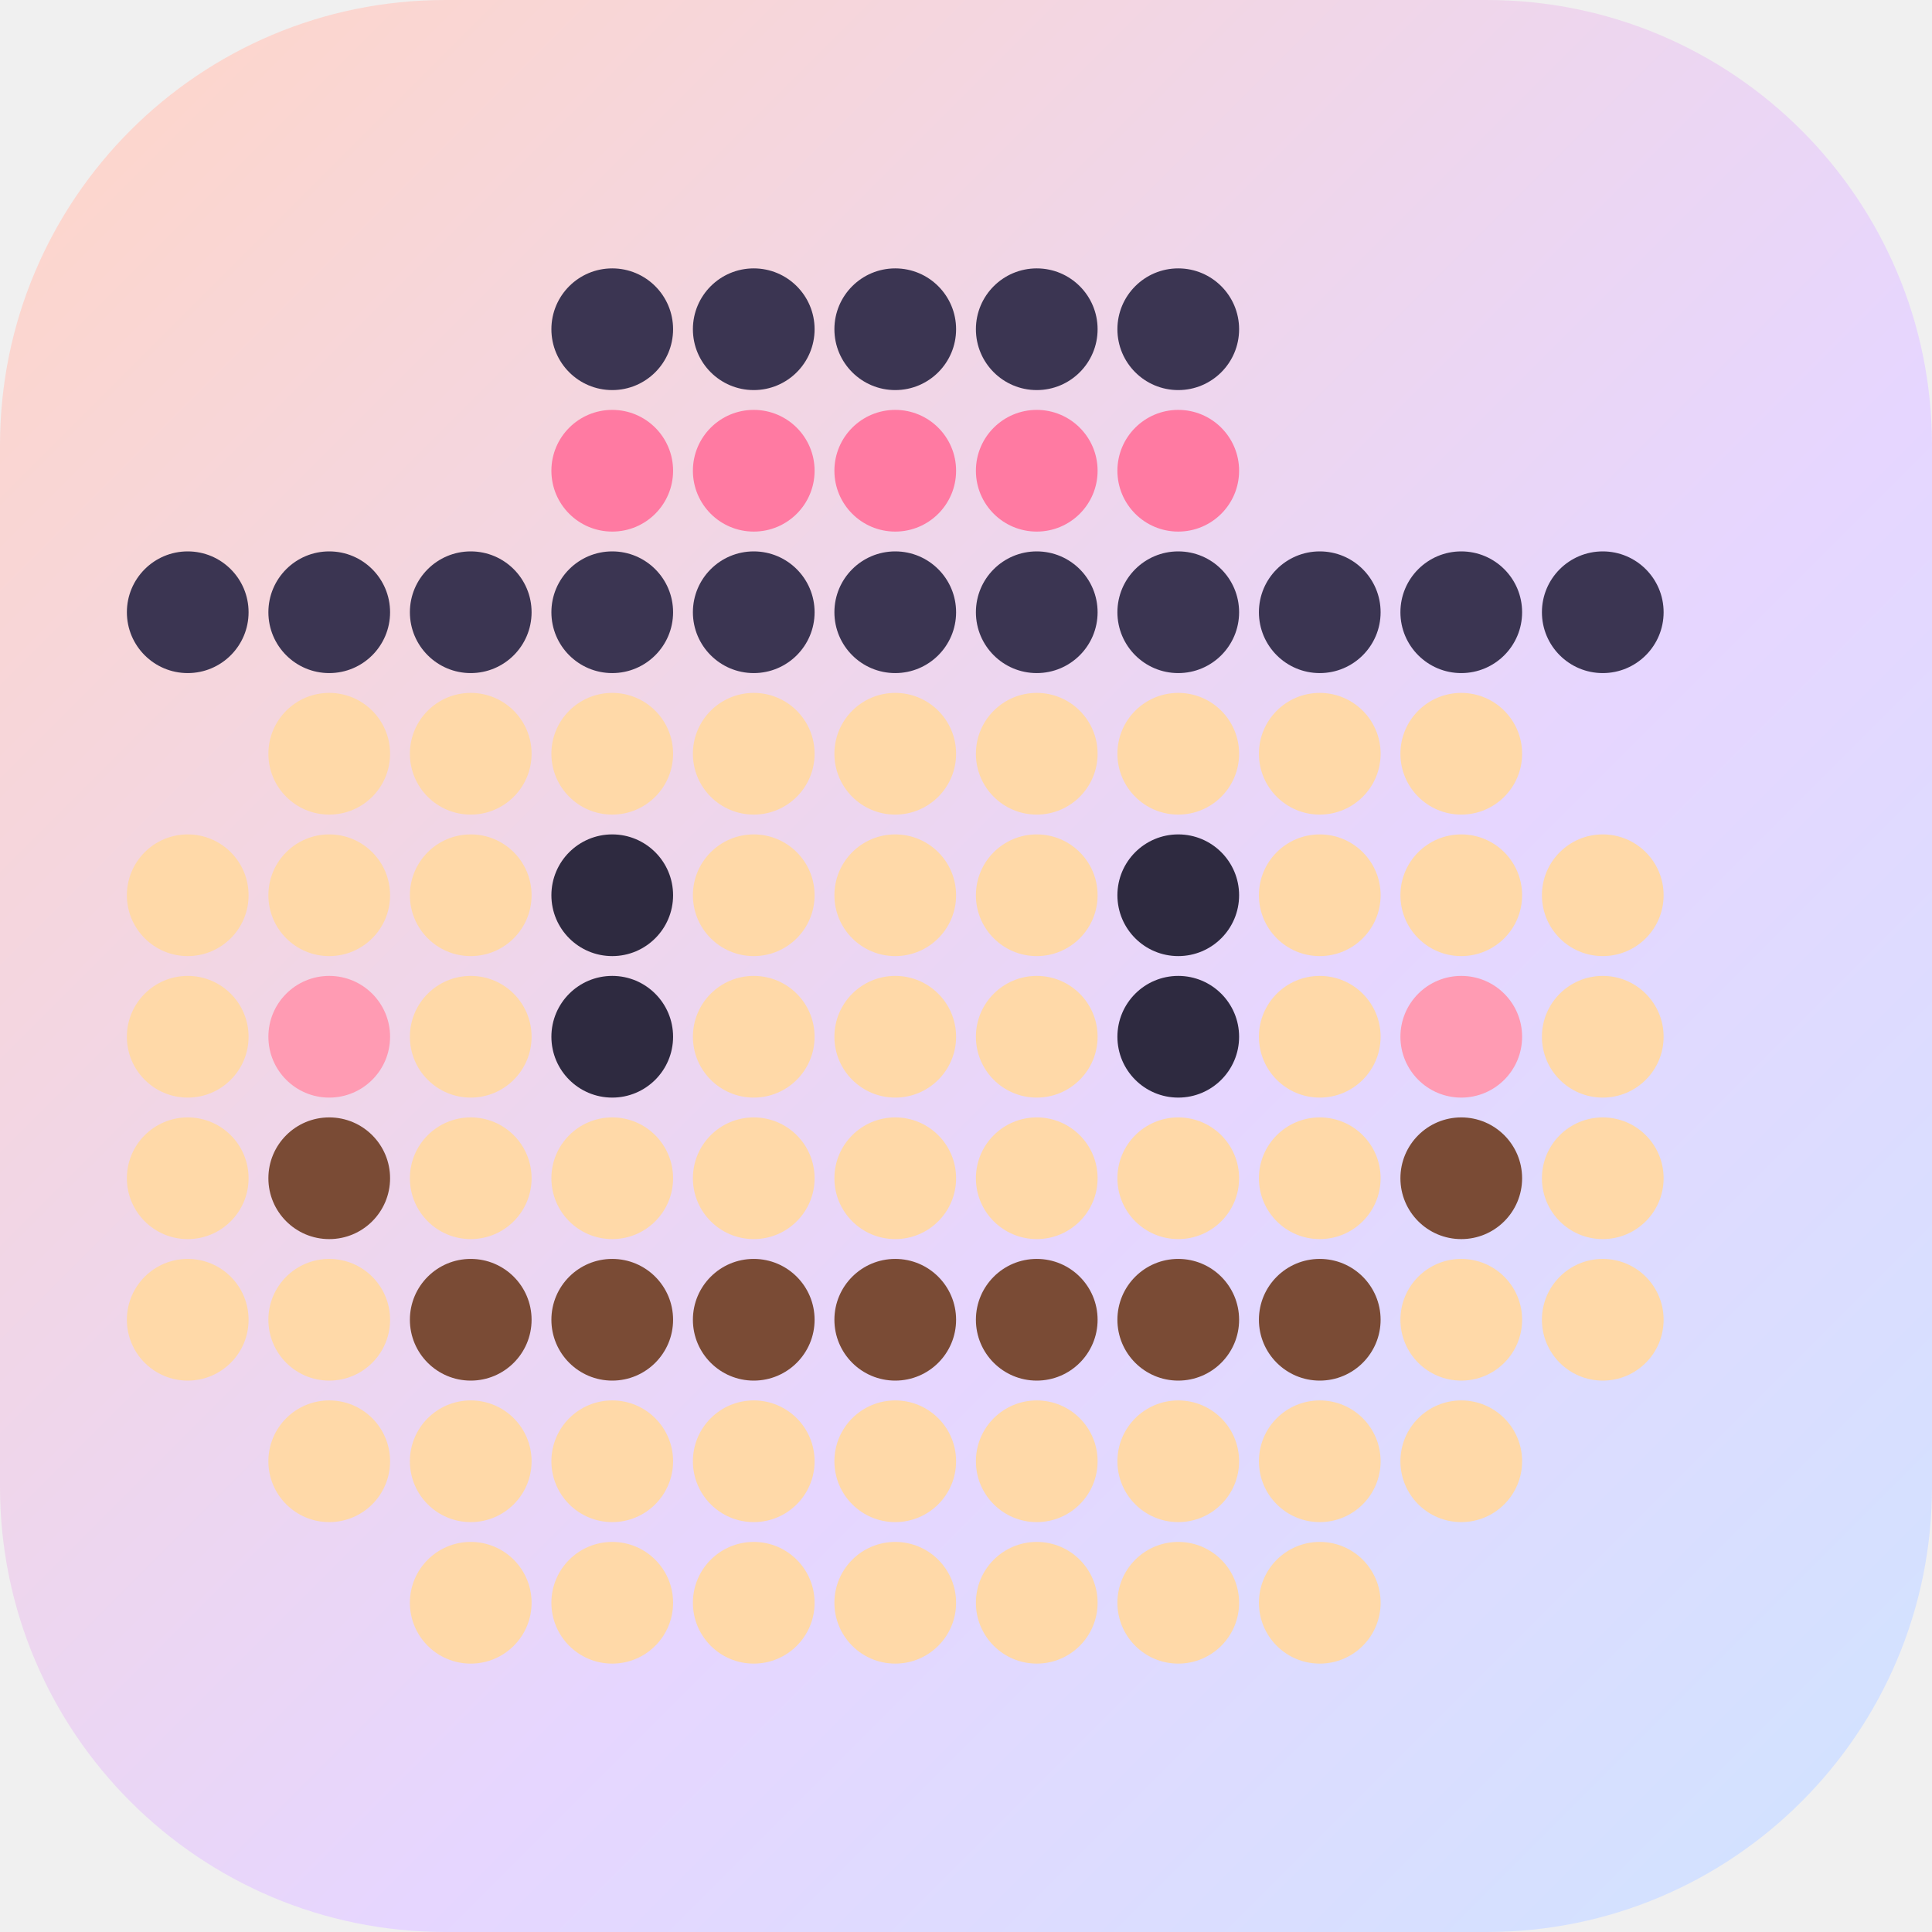
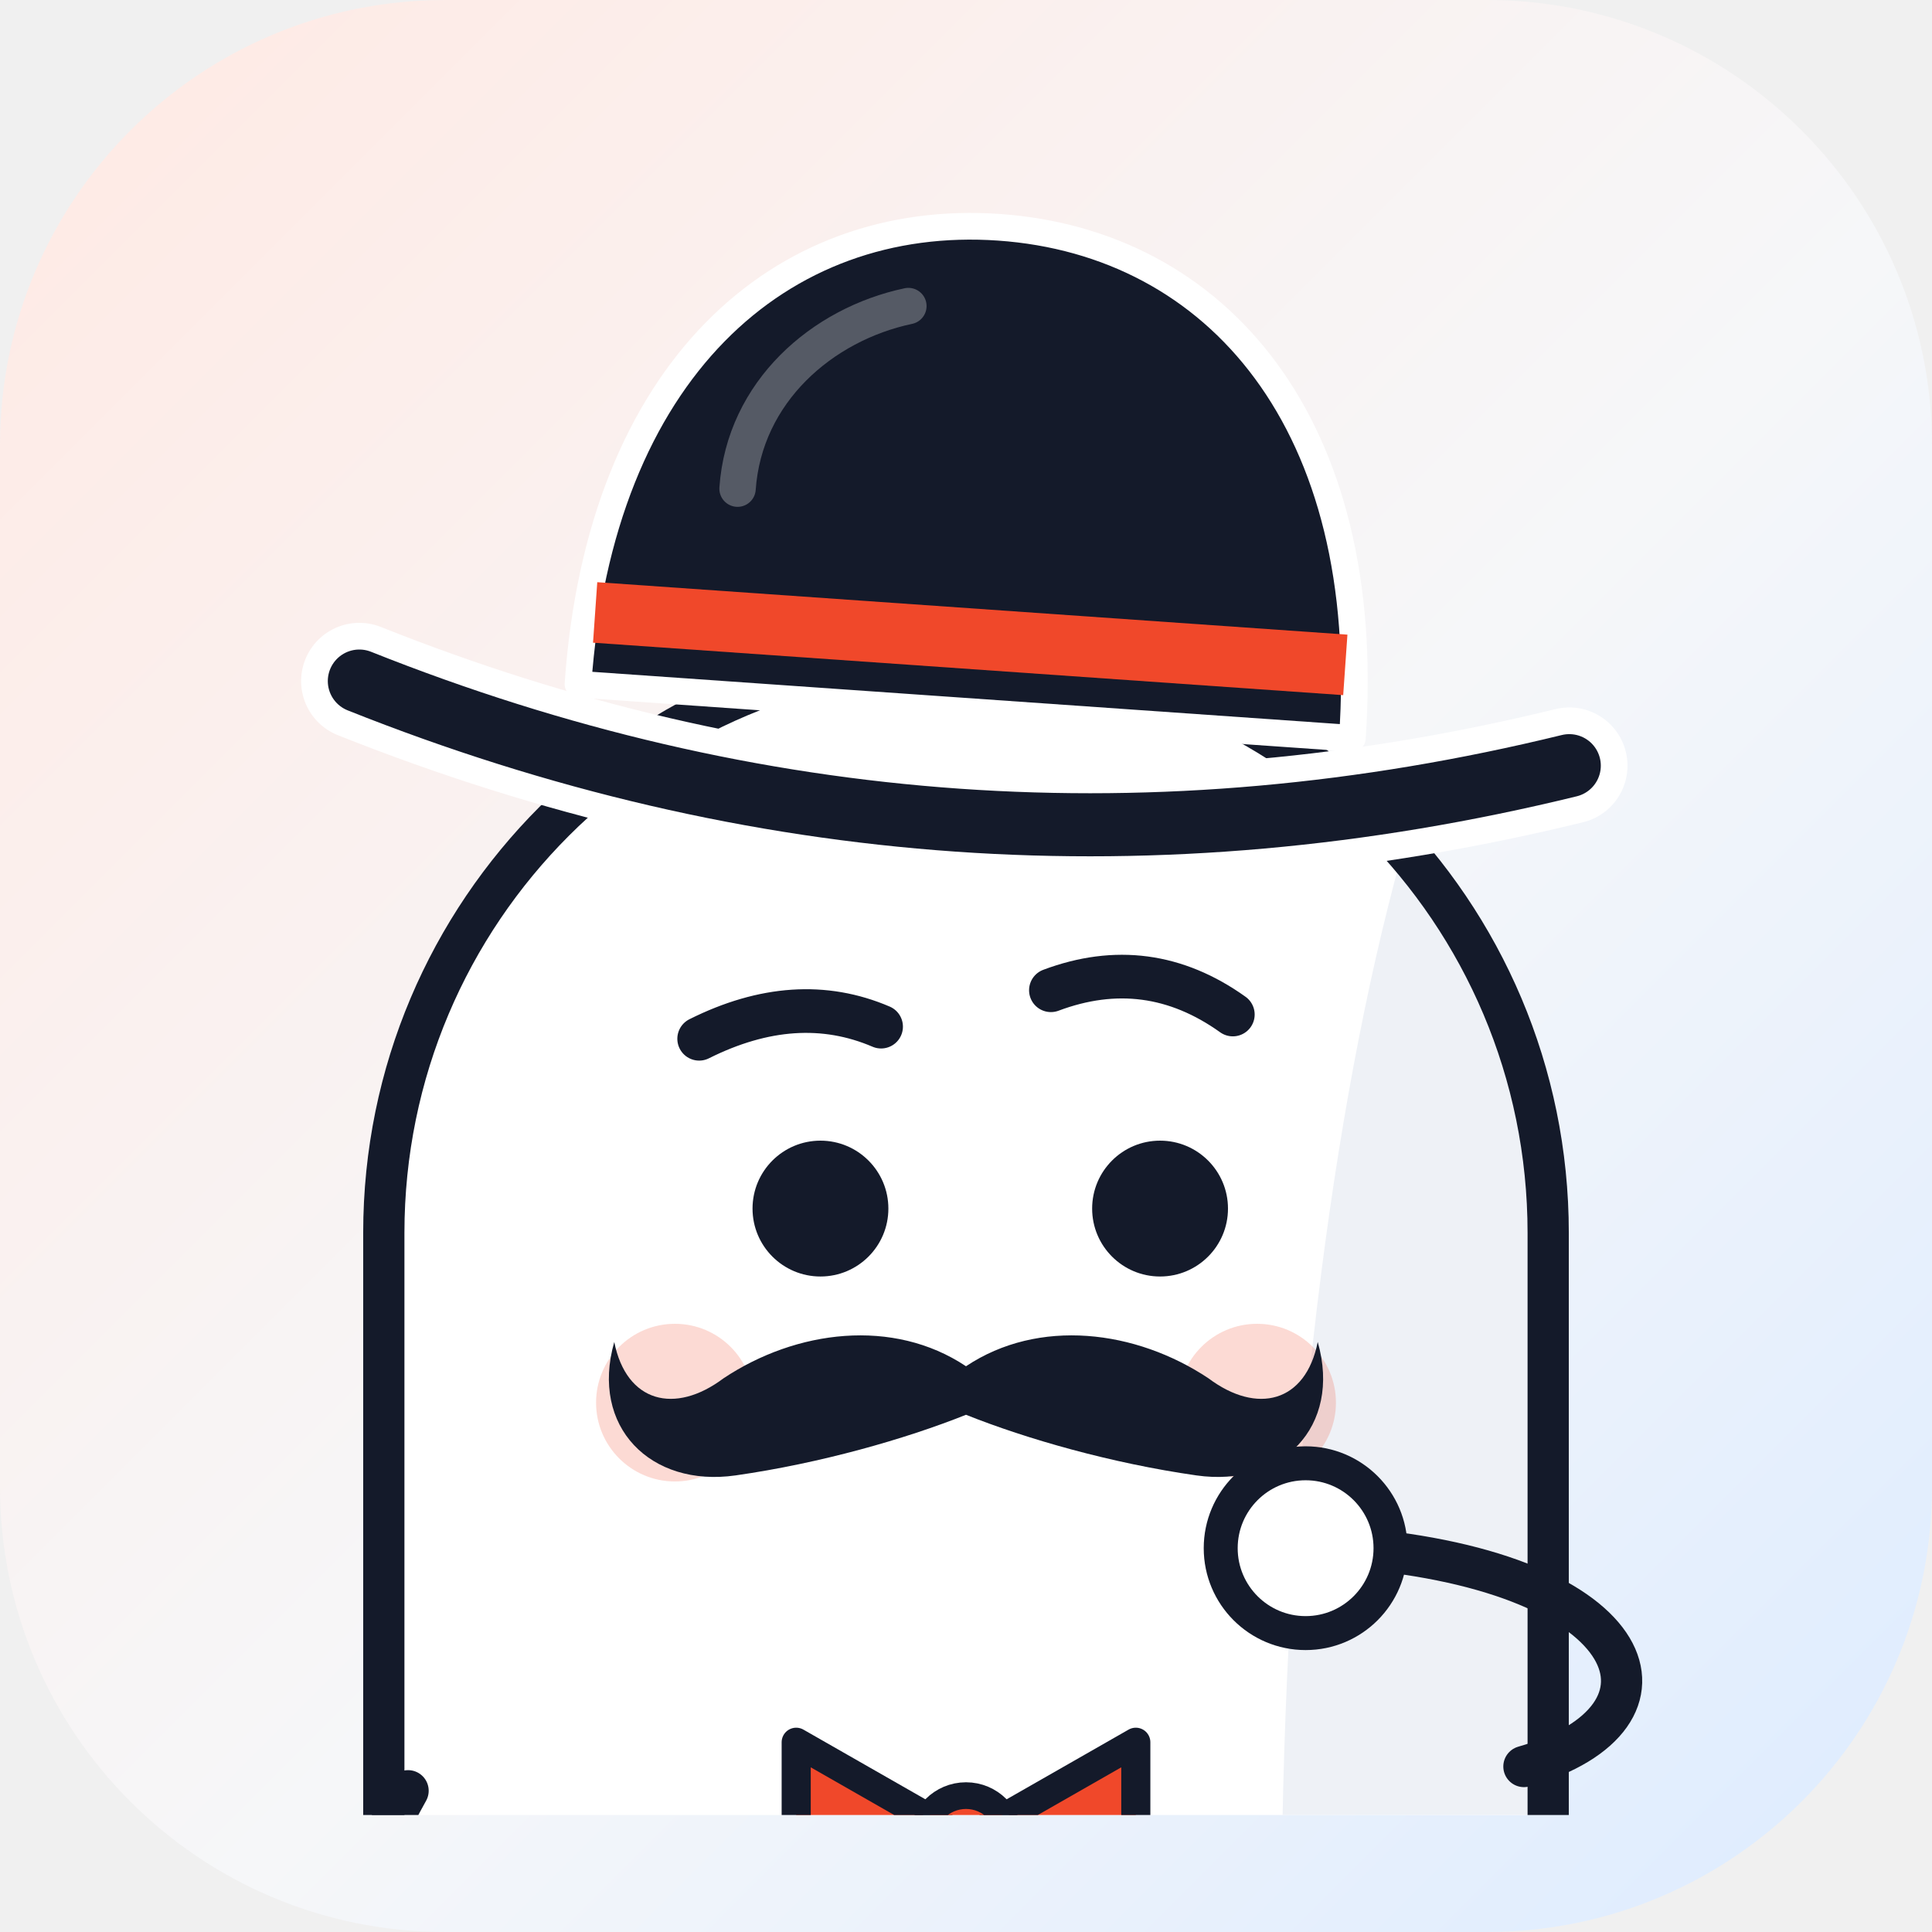
<svg xmlns="http://www.w3.org/2000/svg" viewBox="0 0 1024 1024">
  <defs>
    <linearGradient id="g" x1="0" y1="0" x2="1" y2="1">
-       <stop offset="0" stop-color="#ffd6c7" />
-       <stop offset=".6" stop-color="#e6d6ff" />
-       <stop offset="1" stop-color="#cfe4ff" />
+       <stop offset="0" stop-color="#FFE9E3" />
+       <stop offset=".55" stop-color="#F6F7F9" />
+       <stop offset="1" stop-color="#DCEBFF" />
    </linearGradient>
  </defs>
  <rect width="1024" height="1024" rx="236" fill="url(#g)" />
-   <circle cx="324.50" cy="174.50" r="32.25" fill="#3b3552" />
-   <circle cx="399.50" cy="174.50" r="32.25" fill="#3b3552" />
-   <circle cx="474.50" cy="174.50" r="32.25" fill="#3b3552" />
-   <circle cx="549.50" cy="174.50" r="32.25" fill="#3b3552" />
-   <circle cx="624.50" cy="174.50" r="32.25" fill="#3b3552" />
-   <circle cx="324.50" cy="249.50" r="32.25" fill="#ff7aa2" />
-   <circle cx="399.50" cy="249.50" r="32.25" fill="#ff7aa2" />
-   <circle cx="474.50" cy="249.50" r="32.25" fill="#ff7aa2" />
-   <circle cx="549.50" cy="249.50" r="32.25" fill="#ff7aa2" />
-   <circle cx="624.50" cy="249.50" r="32.25" fill="#ff7aa2" />
-   <circle cx="99.50" cy="324.50" r="32.25" fill="#3b3552" />
-   <circle cx="174.50" cy="324.50" r="32.25" fill="#3b3552" />
-   <circle cx="249.50" cy="324.50" r="32.25" fill="#3b3552" />
-   <circle cx="324.50" cy="324.50" r="32.25" fill="#3b3552" />
-   <circle cx="399.50" cy="324.50" r="32.25" fill="#3b3552" />
-   <circle cx="474.50" cy="324.50" r="32.25" fill="#3b3552" />
-   <circle cx="549.50" cy="324.50" r="32.25" fill="#3b3552" />
-   <circle cx="624.50" cy="324.50" r="32.25" fill="#3b3552" />
-   <circle cx="699.50" cy="324.50" r="32.25" fill="#3b3552" />
-   <circle cx="774.50" cy="324.50" r="32.25" fill="#3b3552" />
-   <circle cx="849.50" cy="324.50" r="32.25" fill="#3b3552" />
-   <circle cx="174.50" cy="399.50" r="32.25" fill="#ffd9a8" />
-   <circle cx="249.50" cy="399.50" r="32.25" fill="#ffd9a8" />
-   <circle cx="324.50" cy="399.50" r="32.25" fill="#ffd9a8" />
-   <circle cx="399.50" cy="399.50" r="32.25" fill="#ffd9a8" />
-   <circle cx="474.50" cy="399.50" r="32.25" fill="#ffd9a8" />
-   <circle cx="549.50" cy="399.50" r="32.25" fill="#ffd9a8" />
-   <circle cx="624.50" cy="399.50" r="32.25" fill="#ffd9a8" />
-   <circle cx="699.50" cy="399.50" r="32.25" fill="#ffd9a8" />
-   <circle cx="774.50" cy="399.50" r="32.25" fill="#ffd9a8" />
-   <circle cx="99.50" cy="474.50" r="32.25" fill="#ffd9a8" />
-   <circle cx="174.50" cy="474.50" r="32.25" fill="#ffd9a8" />
-   <circle cx="249.50" cy="474.50" r="32.25" fill="#ffd9a8" />
-   <circle cx="324.50" cy="474.50" r="32.25" fill="#2e2a40" />
-   <circle cx="399.50" cy="474.50" r="32.25" fill="#ffd9a8" />
-   <circle cx="474.50" cy="474.50" r="32.25" fill="#ffd9a8" />
-   <circle cx="549.50" cy="474.50" r="32.25" fill="#ffd9a8" />
-   <circle cx="624.50" cy="474.50" r="32.25" fill="#2e2a40" />
-   <circle cx="699.50" cy="474.50" r="32.25" fill="#ffd9a8" />
-   <circle cx="774.50" cy="474.50" r="32.25" fill="#ffd9a8" />
-   <circle cx="849.50" cy="474.50" r="32.25" fill="#ffd9a8" />
-   <circle cx="99.50" cy="549.50" r="32.25" fill="#ffd9a8" />
-   <circle cx="174.50" cy="549.50" r="32.25" fill="#ff9bb3" />
-   <circle cx="249.50" cy="549.50" r="32.25" fill="#ffd9a8" />
-   <circle cx="324.50" cy="549.50" r="32.25" fill="#2e2a40" />
-   <circle cx="399.50" cy="549.50" r="32.25" fill="#ffd9a8" />
-   <circle cx="474.50" cy="549.50" r="32.25" fill="#ffd9a8" />
-   <circle cx="549.50" cy="549.50" r="32.25" fill="#ffd9a8" />
-   <circle cx="624.50" cy="549.50" r="32.25" fill="#2e2a40" />
-   <circle cx="699.50" cy="549.50" r="32.25" fill="#ffd9a8" />
-   <circle cx="774.50" cy="549.50" r="32.25" fill="#ff9bb3" />
-   <circle cx="849.50" cy="549.50" r="32.25" fill="#ffd9a8" />
-   <circle cx="99.50" cy="624.50" r="32.25" fill="#ffd9a8" />
-   <circle cx="174.50" cy="624.50" r="32.25" fill="#7a4b35" />
-   <circle cx="249.50" cy="624.50" r="32.25" fill="#ffd9a8" />
-   <circle cx="324.50" cy="624.50" r="32.25" fill="#ffd9a8" />
-   <circle cx="399.50" cy="624.50" r="32.25" fill="#ffd9a8" />
-   <circle cx="474.50" cy="624.50" r="32.25" fill="#ffd9a8" />
-   <circle cx="549.50" cy="624.50" r="32.25" fill="#ffd9a8" />
-   <circle cx="624.50" cy="624.50" r="32.25" fill="#ffd9a8" />
-   <circle cx="699.50" cy="624.50" r="32.25" fill="#ffd9a8" />
-   <circle cx="774.50" cy="624.50" r="32.25" fill="#7a4b35" />
-   <circle cx="849.50" cy="624.50" r="32.25" fill="#ffd9a8" />
-   <circle cx="99.50" cy="699.50" r="32.25" fill="#ffd9a8" />
-   <circle cx="174.50" cy="699.50" r="32.25" fill="#ffd9a8" />
-   <circle cx="249.50" cy="699.50" r="32.25" fill="#7a4b35" />
-   <circle cx="324.50" cy="699.50" r="32.25" fill="#7a4b35" />
-   <circle cx="399.50" cy="699.50" r="32.25" fill="#7a4b35" />
-   <circle cx="474.50" cy="699.50" r="32.25" fill="#7a4b35" />
-   <circle cx="549.50" cy="699.50" r="32.25" fill="#7a4b35" />
-   <circle cx="624.50" cy="699.50" r="32.25" fill="#7a4b35" />
-   <circle cx="699.50" cy="699.50" r="32.25" fill="#7a4b35" />
-   <circle cx="774.50" cy="699.50" r="32.25" fill="#ffd9a8" />
-   <circle cx="849.50" cy="699.50" r="32.25" fill="#ffd9a8" />
-   <circle cx="174.50" cy="774.50" r="32.25" fill="#ffd9a8" />
-   <circle cx="249.50" cy="774.50" r="32.25" fill="#ffd9a8" />
-   <circle cx="324.50" cy="774.50" r="32.25" fill="#ffd9a8" />
-   <circle cx="399.50" cy="774.50" r="32.25" fill="#ffd9a8" />
-   <circle cx="474.50" cy="774.50" r="32.25" fill="#ffd9a8" />
-   <circle cx="549.50" cy="774.50" r="32.25" fill="#ffd9a8" />
-   <circle cx="624.50" cy="774.50" r="32.25" fill="#ffd9a8" />
-   <circle cx="699.50" cy="774.50" r="32.25" fill="#ffd9a8" />
-   <circle cx="774.50" cy="774.50" r="32.25" fill="#ffd9a8" />
-   <circle cx="249.50" cy="849.50" r="32.25" fill="#ffd9a8" />
-   <circle cx="324.50" cy="849.50" r="32.25" fill="#ffd9a8" />
-   <circle cx="399.50" cy="849.50" r="32.25" fill="#ffd9a8" />
-   <circle cx="474.50" cy="849.50" r="32.25" fill="#ffd9a8" />
-   <circle cx="549.50" cy="849.50" r="32.25" fill="#ffd9a8" />
-   <circle cx="624.50" cy="849.50" r="32.25" fill="#ffd9a8" />
-   <circle cx="699.50" cy="849.50" r="32.25" fill="#ffd9a8" />
+   <svg x="62" y="62" width="900" height="900" viewBox="30 28 140 140">
+     <defs>
+       <clipPath id="ch3c">
+         <path d="M52 232V120a48 48 0 0 1 96 0V232Z" />
+       </clipPath>
+     </defs>
+     <g class="body">
+       <path d="M52 232V120a48 48 0 0 1 96 0V232Z" fill="#fff" />
+       <g clip-path="url(#ch3c)">
+         <ellipse cx="156" cy="178" rx="30" ry="120" fill="#EEF1F6" />
+       </g>
+       <path d="M52 232V120a48 48 0 0 1 96 0V232Z" fill="none" stroke="#141A2A" stroke-width="3.4" stroke-linejoin="round" />
+       <circle cx="76" cy="134" r="6.5" fill="#F0482A" opacity=".2" />
+       <circle cx="124" cy="134" r="6.5" fill="#F0482A" opacity=".2" />
+       <g class="eyes">
+         <circle cx="88" cy="118" r="5.6" fill="#141A2A" />
+         <circle cx="116" cy="118" r="5.6" fill="#141A2A" />
+       </g>
+       <path d="M78 104q8 -4 15 -1M107 100q8 -3 15 2" stroke="#141A2A" stroke-width="3.6" fill="none" stroke-linecap="round" />
+       <path d="M100 131C94 127 86 128 80 132C76 135 72 134 71 129C69 136 74 141 81 140C88 139 95 137 100 135C105 137 112 139 119 140C126 141 131 136 129 129C128 134 124 135 120 132C114 128 106 127 100 131Z" fill="#141A2A" />
+       <path d="M100 170L86 162V178ZM100 170L114 162V178Z" fill="#F0482A" stroke="#141A2A" stroke-width="2.4" stroke-linejoin="round" />
+       <circle cx="100" cy="170" r="3.6" fill="#F0482A" stroke="#141A2A" stroke-width="2.2" />
+       <path d="M54 166C44 184 44 198 48 210" stroke="#141A2A" stroke-width="3.4" fill="none" stroke-linecap="round" />
+       <circle cx="48" cy="213" r="7" fill="#fff" stroke="#141A2A" stroke-width="2.8" />
+       <path d="M146 164C160 160 156 148 132 146" stroke="#141A2A" stroke-width="3.4" fill="none" stroke-linecap="round" />
+       <circle cx="128" cy="146" r="7" fill="#fff" stroke="#141A2A" stroke-width="2.8" />
+       <g class="hat">
+         <g transform="rotate(4 100 76)">
+           <path d="M50 78Q100 94 150 78" stroke="#fff" stroke-width="9.6" fill="none" stroke-linecap="round" />
+           <path d="M68 77C68 51 82 37 100 37C118 37 132 51 132 77Z" fill="#141A2A" stroke="#fff" stroke-width="2.2" stroke-linejoin="round" />
+           <path d="M69 71H131" stroke="#F0482A" stroke-width="5" />
+           <path d="M50 78Q100 94 150 78" stroke="#141A2A" stroke-width="5.2" fill="none" stroke-linecap="round" />
+           <path d="M80 60C80 52 86 46 93 44" stroke="rgba(255,255,255,.28)" stroke-width="3" fill="none" stroke-linecap="round" />
+         </g>
+       </g>
+     </g>
+   </svg>
</svg>
